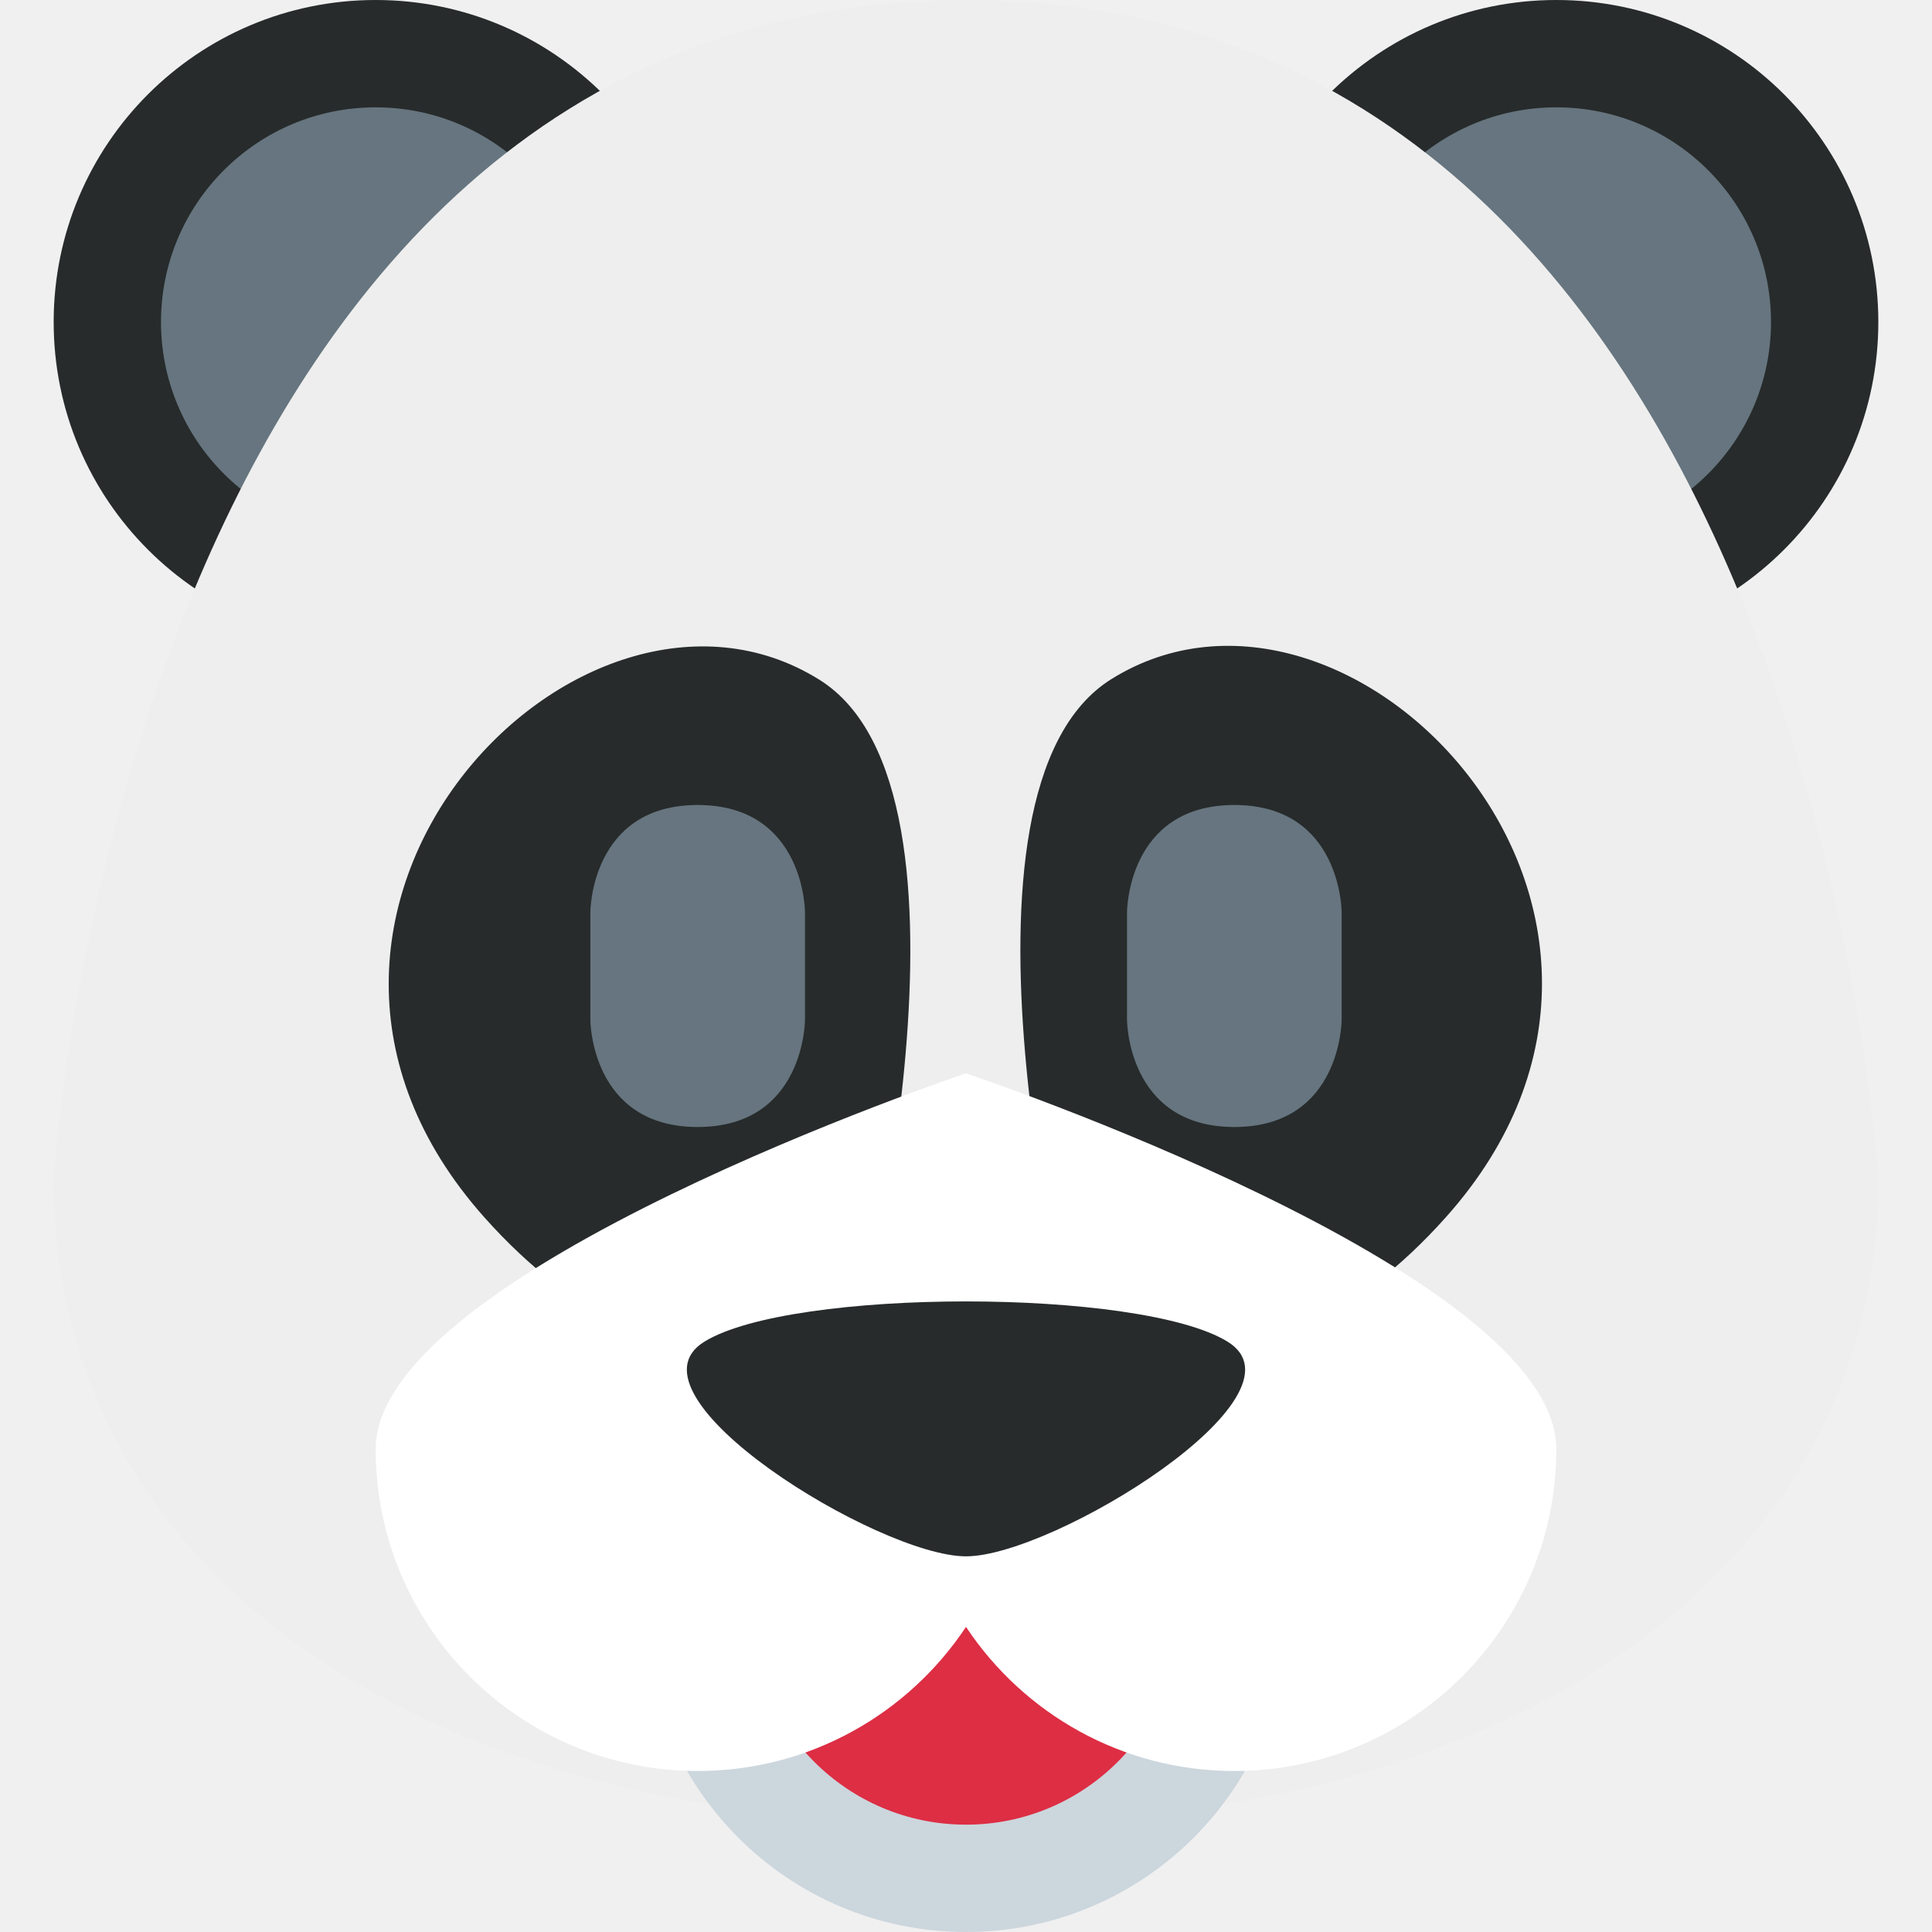
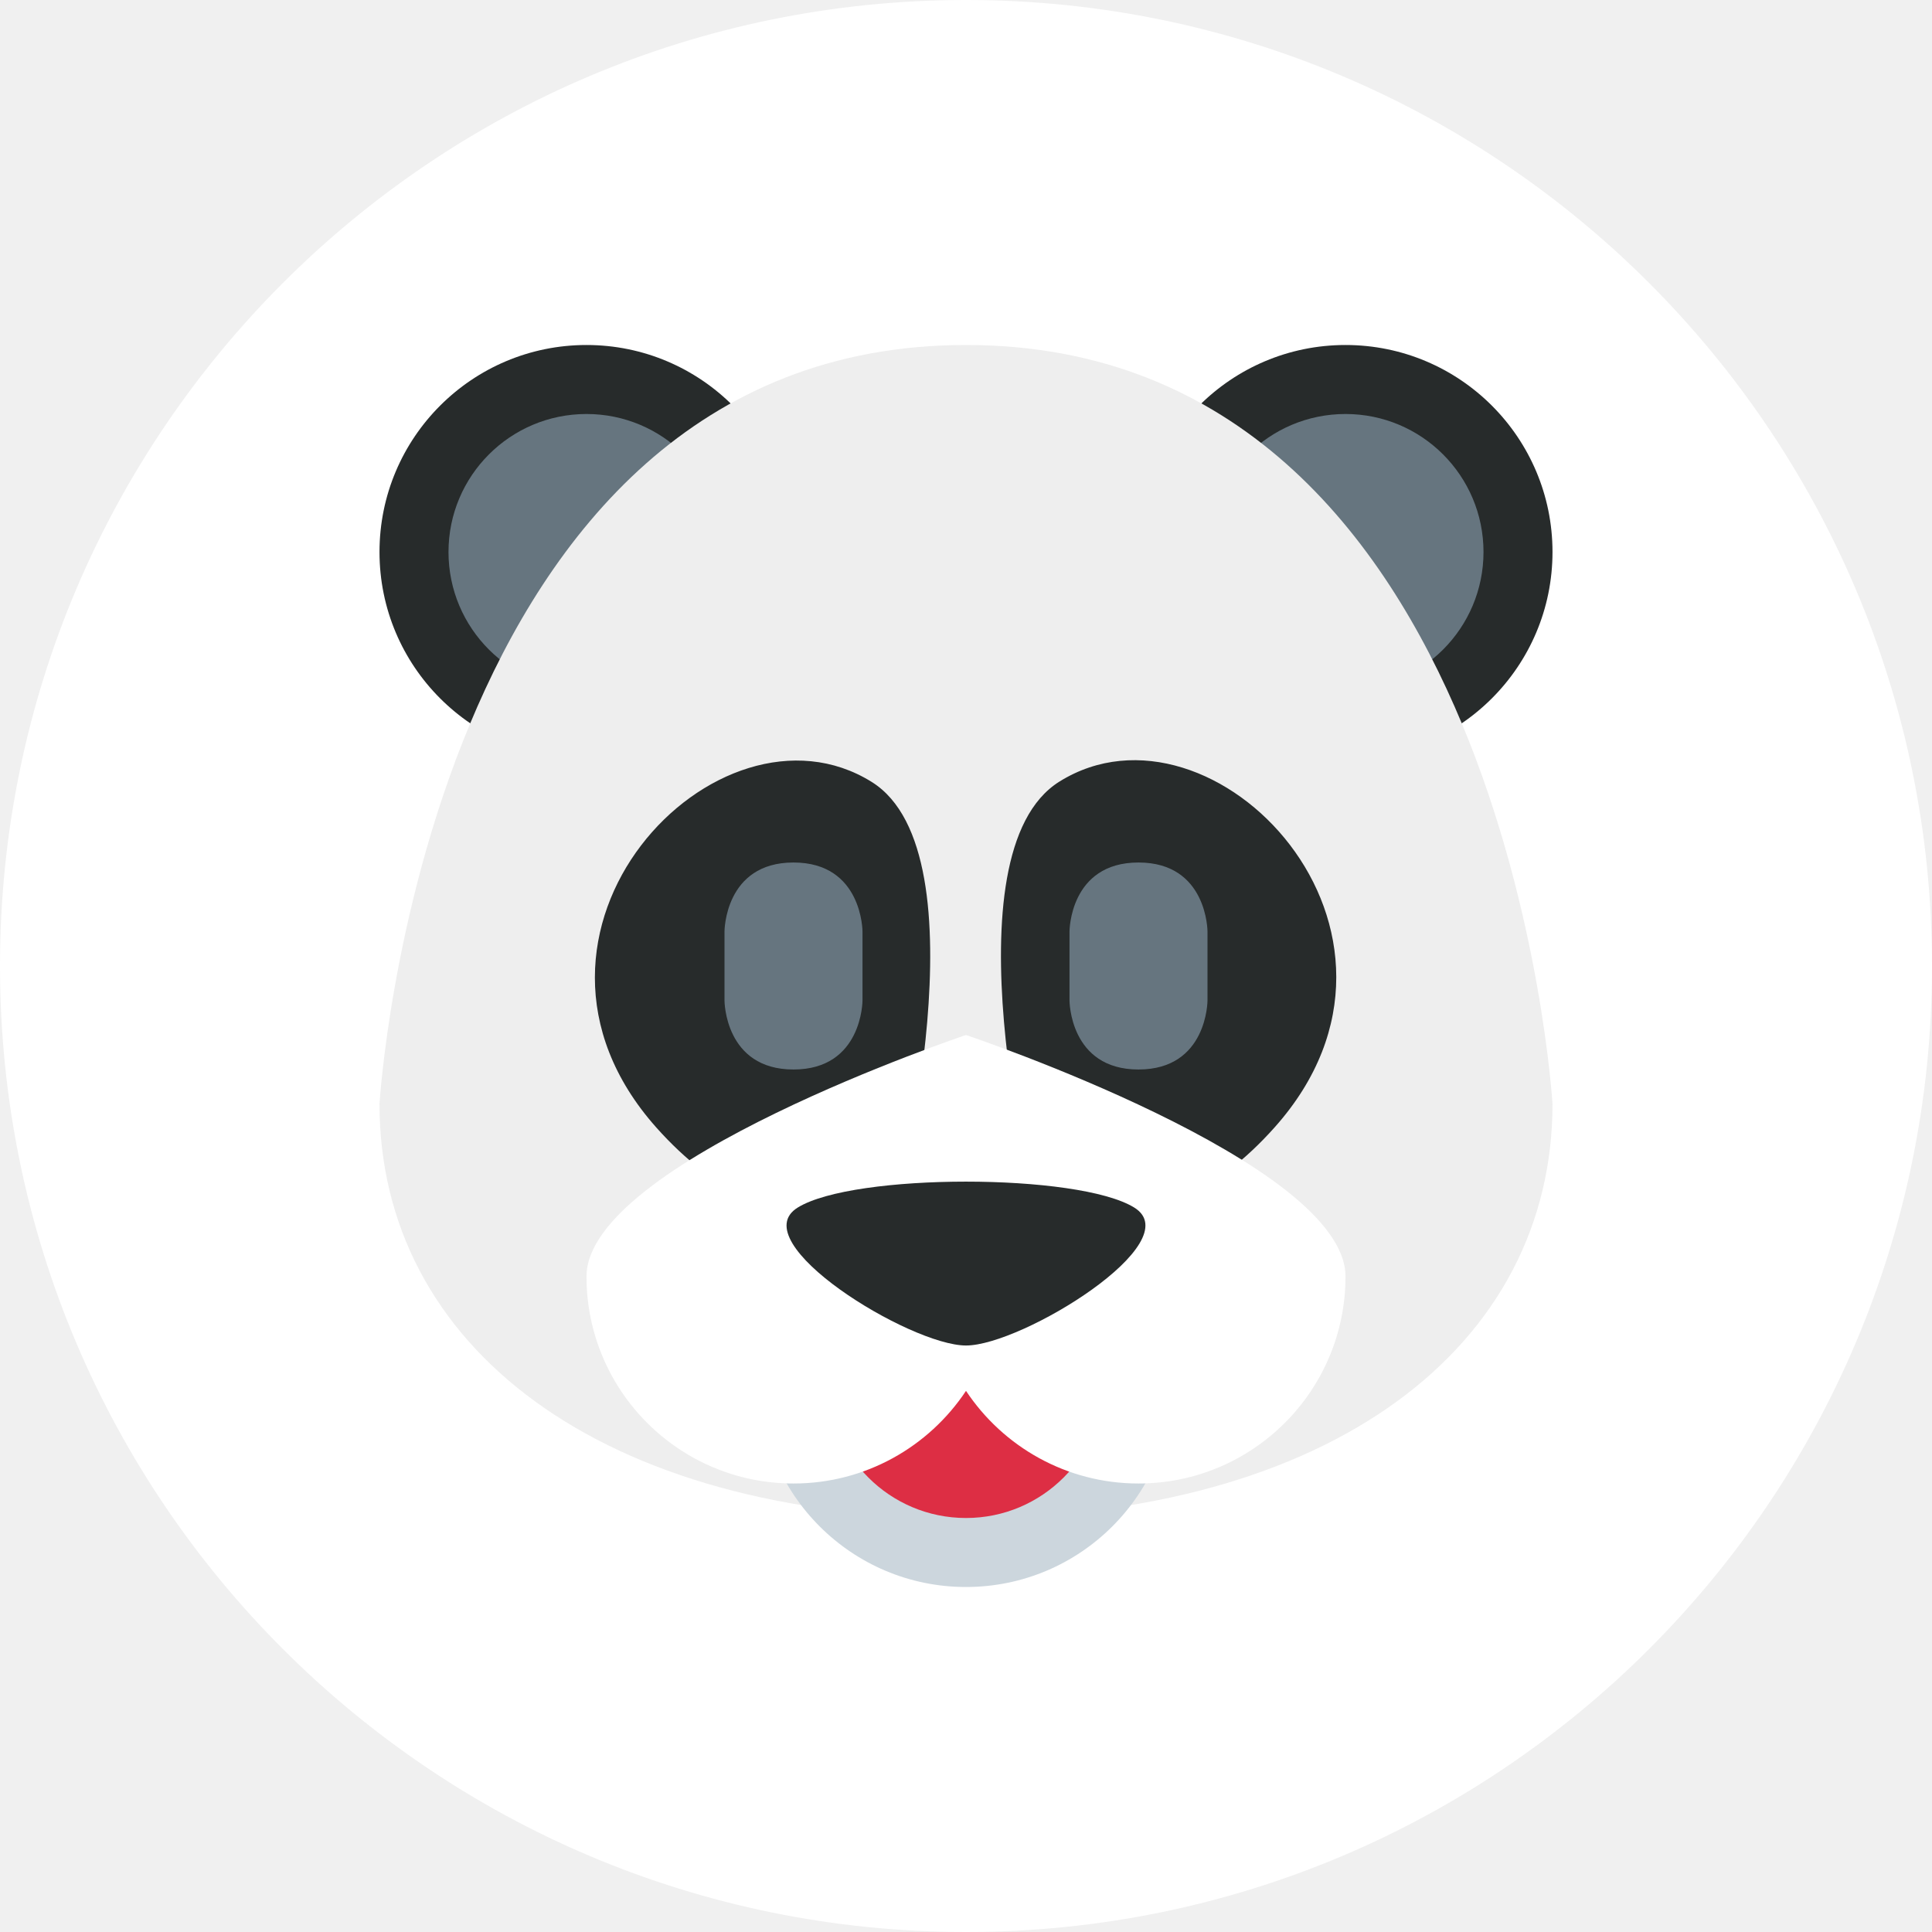
- <svg xmlns="http://www.w3.org/2000/svg" viewBox="0 0 36 36">
+ <svg xmlns="http://www.w3.org/2000/svg" viewBox="-10 -10 56 56">
+   <circle fill="#FFFFFF" cx="18.0" cy="18.0" r="28.0" />
  <circle fill="#272B2B" cx="7" cy="6" r="6" />
  <circle fill="#272B2B" cx="29" cy="6" r="6" />
  <circle fill="#66757F" cx="7" cy="6" r="4" />
  <circle fill="#66757F" cx="29" cy="6" r="4" />
  <path fill="#EEE" d="M35 22c0 7-6.375 12-17 12S1 29 1 22C1 22 2.308 0 18 0s17 22 17 22z" />
  <circle fill="#CCD6DD" cx="18" cy="30" r="6" />
  <circle fill="#DD2E44" cx="18" cy="30" r="4" />
  <path fill="#272B2B" d="M20.709 12.654C25.163 9.878 32 17 26.952 22.67 23.463 26.591 20 25 20 25s-2.636-10.26.709-12.346zm-5.442.011C10.813 9.888 3.976 17.01 9.023 22.681c3.49 3.92 6.953 2.329 6.953 2.329s2.636-10.26-.709-12.345z" />
  <path fill="#66757F" d="M11 17s0-2 2-2 2 2 2 2v2s0 2-2 2-2-2-2-2v-2z" />
  <path fill="#FFF" d="M18 20S7 23.687 7 27s2.687 6 6 6c2.088 0 3.925-1.067 5-2.685C19.074 31.933 20.912 33 23 33c3.313 0 6-2.687 6-6s-11-7-11-7z" />
  <path fill="#66757F" d="M21 17s0-2 2-2 2 2 2 2v2s0 2-2 2-2-2-2-2v-2z" />
  <path fill="#272B2B" d="M13.125 25c-1.624 1 3.25 4 4.875 4s6.499-3 4.874-4-8.124-1-9.749 0z" />
</svg>
